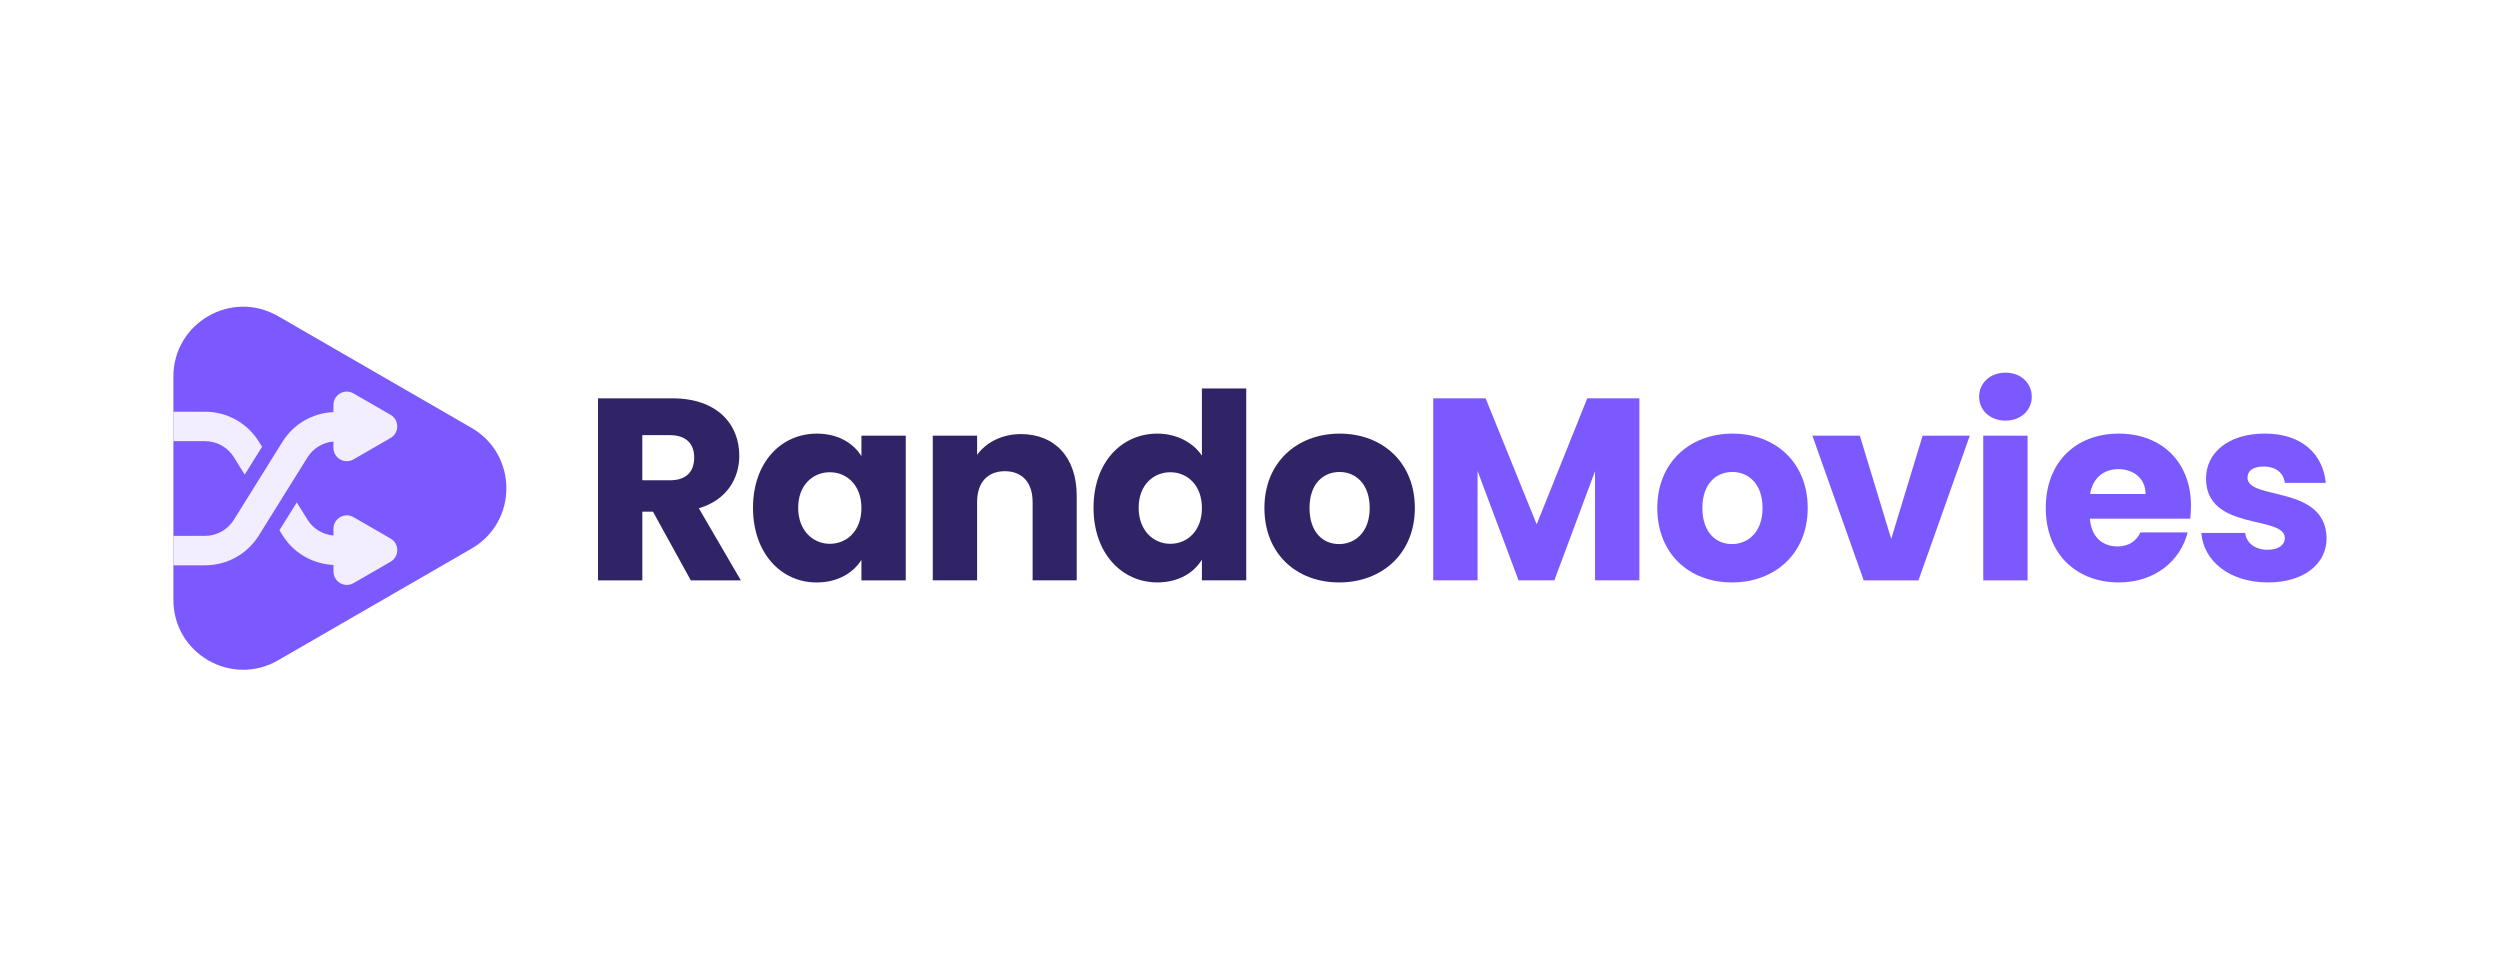
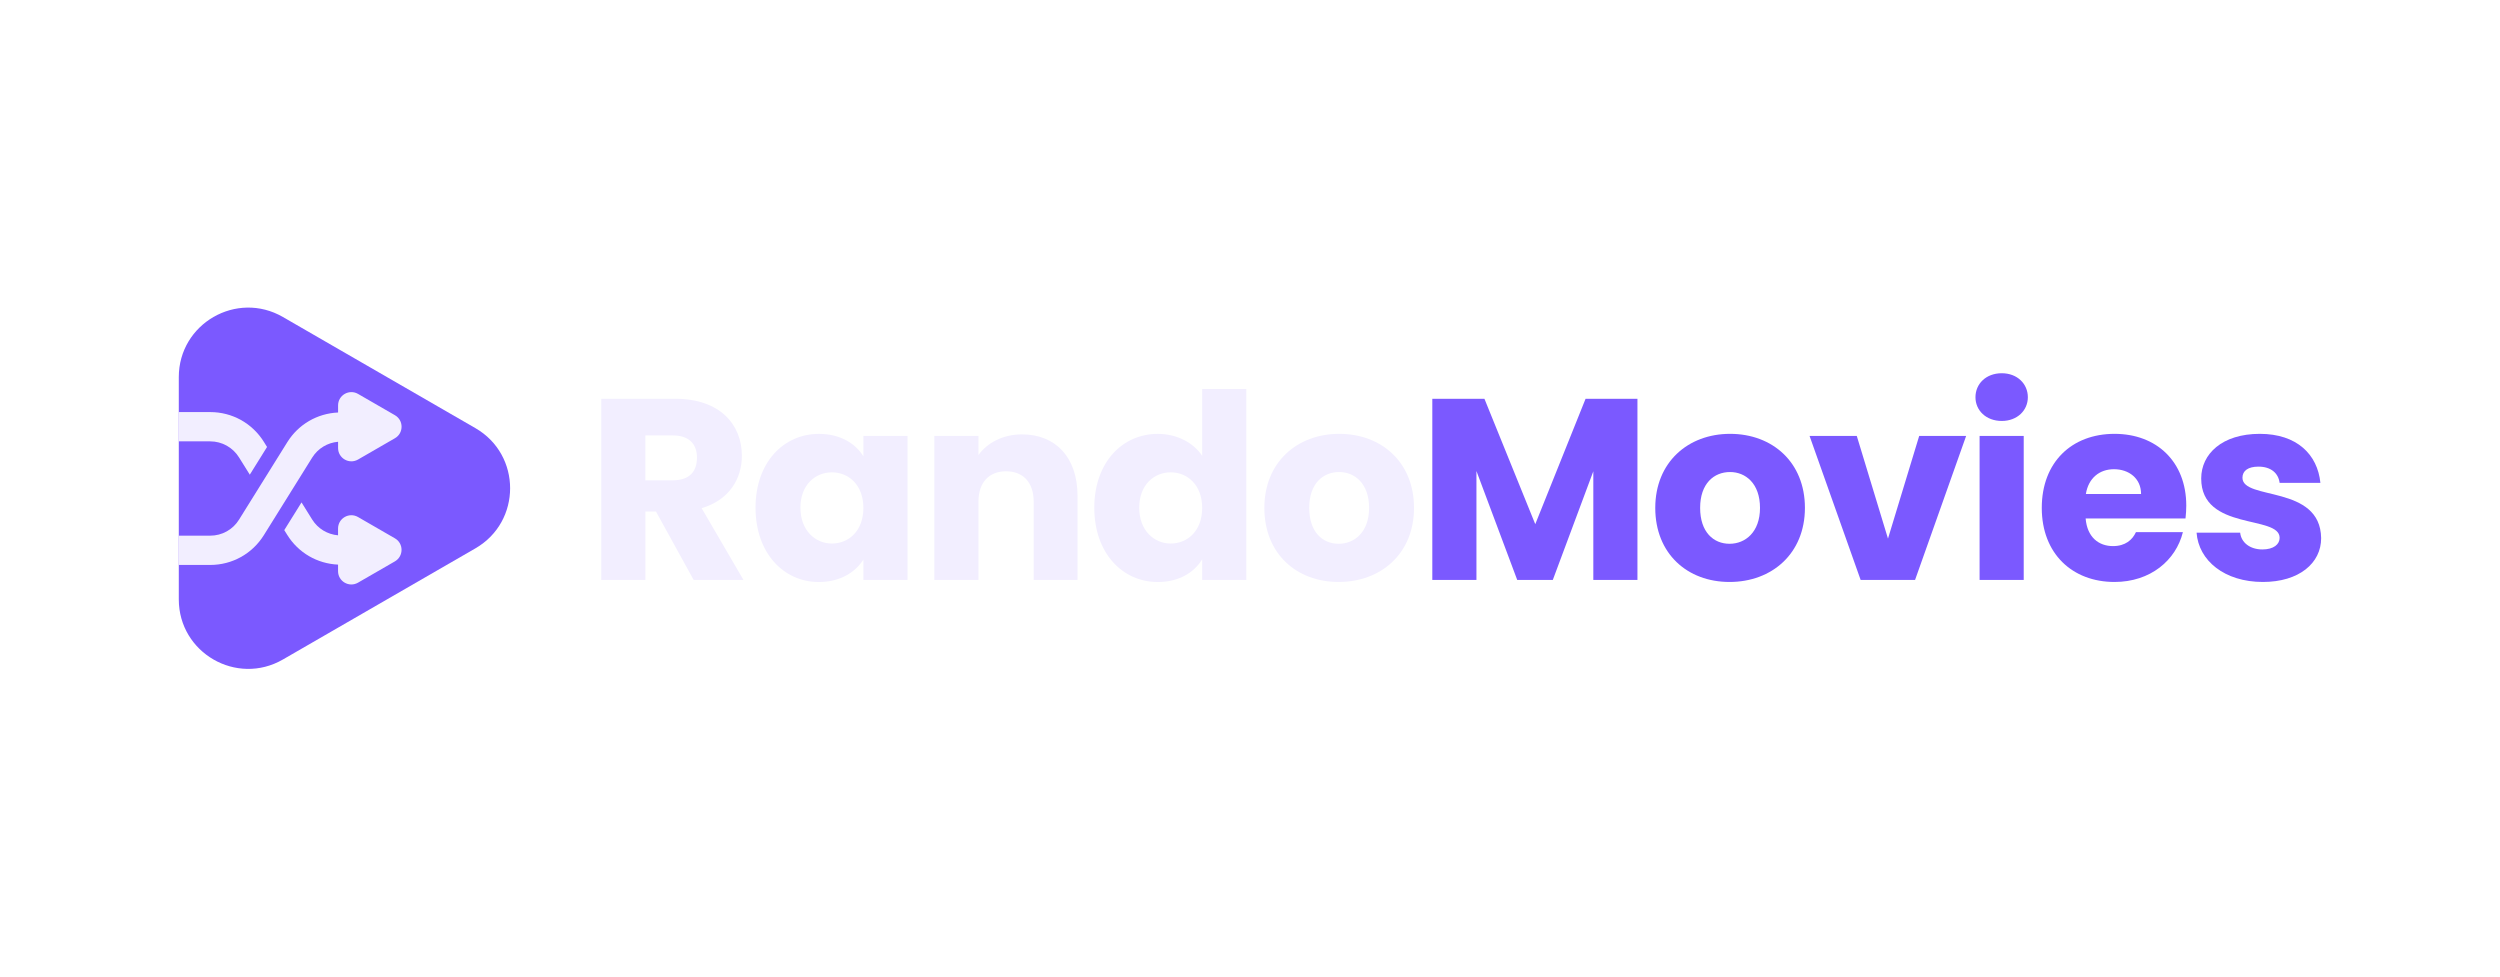
<svg xmlns="http://www.w3.org/2000/svg" version="1.1" id="Layer_1" x="0px" y="0px" viewBox="0 0 841.89 328.85" style="enable-background:new 0 0 841.89 328.85;" xml:space="preserve">
  <style type="text/css">
	.st0{fill:#7B59FF;}
	.st1{fill:#F2EEFF;}
	.st2{fill:#312466;}
	.st3{fill:#231F20;}
</style>
  <g>
    <g>
-       <path class="st0" d="M158.78,144.08l-65.15-37.62c-15.66-9.04-35.24,2.26-35.24,20.34v75.23c0,18.08,19.58,29.39,35.24,20.34    l65.15-37.62C174.44,175.73,174.44,153.12,158.78,144.08z" />
+       <path class="st0" d="M160.1,144.18l-64.83-37.43c-15.58-9-35.06,2.25-35.06,20.24v74.86c0,17.99,19.48,29.24,35.06,20.24    l64.83-37.43C175.68,175.67,175.68,153.18,160.1,144.18z" />
      <g>
-         <path class="st1" d="M78.77,153.98l3.64,5.85l5.84-9.37l-1.07-1.72c-3.94-6.32-10.73-10.09-18.18-10.09H58.39v9.91h10.61     C73.01,148.56,76.66,150.58,78.77,153.98z" />
-         <path class="st1" d="M87.18,180.29l16.35-26.24c1.94-3.11,5.16-5.05,8.76-5.36v2.11c0,3.47,3.75,5.63,6.75,3.9l12.48-7.21     c3-1.73,3-6.06,0-7.8l-12.48-7.21c-3-1.73-6.75,0.43-6.75,3.9v2.39c-7.05,0.32-13.42,4-17.18,10.03l-16.35,26.24     c-2.11,3.39-5.76,5.42-9.76,5.42H58.39v9.91h10.61C76.45,190.38,83.25,186.61,87.18,180.29z" />
-         <path class="st1" d="M131.53,181.36l-12.48-7.21c-3-1.73-6.75,0.43-6.75,3.9v2.29c-3.6-0.31-6.83-2.25-8.76-5.36l-3.6-5.78     l-5.84,9.37l1.03,1.65c3.76,6.03,10.13,9.71,17.18,10.03v2.22c0,3.47,3.75,5.63,6.75,3.9l12.48-7.21     C134.53,187.42,134.53,183.09,131.53,181.36z" />
+         <path class="st1" d="M80.49,154.03l3.63,5.82l5.81-9.33l-1.06-1.71c-3.92-6.29-10.68-10.04-18.09-10.04H60.21v9.86h10.56     C74.75,148.64,78.38,150.65,80.49,154.03z" />
+         <path class="st1" d="M88.86,180.21l16.27-26.11c1.93-3.09,5.14-5.02,8.72-5.33v2.1c0,3.45,3.73,5.6,6.72,3.88l12.42-7.17     c2.99-1.72,2.99-6.03,0-7.76l-12.42-7.17c-2.99-1.72-6.72,0.43-6.72,3.88v2.38c-7.01,0.32-13.35,3.98-17.09,9.98L80.49,175     c-2.1,3.38-5.74,5.39-9.71,5.39H60.21v9.86h10.56C78.18,190.25,84.94,186.5,88.86,180.21z" />
+         <path class="st1" d="M132.98,181.28l-12.42-7.17c-2.99-1.72-6.72,0.43-6.72,3.88v2.28c-3.58-0.31-6.79-2.24-8.72-5.33l-3.58-5.75     l-5.81,9.33l1.02,1.64c3.74,6,10.08,9.66,17.09,9.98v2.2c0,3.45,3.73,5.6,6.72,3.88l12.42-7.17     C135.97,187.31,135.97,183,132.98,181.28z" />
      </g>
    </g>
    <g>
      <g>
-         <path class="st2" d="M226.43,134.14c15.02,0,22.53,8.65,22.53,19.3c0,7.68-4.19,14.93-13.62,17.73l14.15,24.28h-16.85     l-12.75-23.14h-3.58v23.14h-14.93v-61.3H226.43z M225.56,146.54h-9.26v15.2h9.26c5.59,0,8.21-2.88,8.21-7.68     C233.77,149.51,231.15,146.54,225.56,146.54z" />
-         <path class="st2" d="M275.07,146.02c7.25,0,12.4,3.32,15.02,7.6v-6.9h14.93v48.73h-14.93v-6.9c-2.71,4.28-7.86,7.6-15.11,7.6     c-11.88,0-21.4-9.78-21.4-25.15C253.59,155.62,263.11,146.02,275.07,146.02z M279.44,159.03c-5.59,0-10.65,4.19-10.65,11.96     c0,7.77,5.06,12.14,10.65,12.14c5.68,0,10.65-4.28,10.65-12.05S285.12,159.03,279.44,159.03z" />
-         <path class="st2" d="M347.73,168.98c0-6.64-3.67-10.3-9.34-10.3c-5.68,0-9.34,3.67-9.34,10.3v26.46h-14.93v-48.73h14.93v6.46     c2.97-4.1,8.21-6.99,14.76-6.99c11.27,0,18.78,7.69,18.78,20.78v28.47h-14.85V168.98z" />
-         <path class="st2" d="M389.73,146.02c6.46,0,12.05,2.97,15.02,7.42v-22.62h14.93v64.62h-14.93v-6.99     c-2.71,4.45-7.86,7.68-15.02,7.68c-11.96,0-21.48-9.78-21.48-25.15C368.25,155.62,377.77,146.02,389.73,146.02z M394.1,159.03     c-5.59,0-10.65,4.19-10.65,11.96c0,7.77,5.06,12.14,10.65,12.14c5.68,0,10.65-4.28,10.65-12.05S399.78,159.03,394.1,159.03z" />
-         <path class="st2" d="M450.95,196.14c-14.32,0-25.15-9.61-25.15-25.06c0-15.46,11.09-25.06,25.33-25.06     c14.32,0,25.33,9.61,25.33,25.06C476.45,186.54,465.27,196.14,450.95,196.14z M450.95,183.22c5.33,0,10.3-3.93,10.3-12.14     c0-8.3-4.89-12.14-10.13-12.14c-5.41,0-10.13,3.84-10.13,12.14C441,179.29,445.54,183.22,450.95,183.22z" />
-         <path class="st0" d="M482.65,134.14h17.64l17.2,42.44l17.03-42.44h17.55v61.3h-14.93v-36.77l-13.71,36.77h-12.05l-13.8-36.85     v36.85h-14.93V134.14z" />
-         <path class="st0" d="M583.25,196.14c-14.32,0-25.15-9.61-25.15-25.06c0-15.46,11.09-25.06,25.33-25.06     c14.32,0,25.33,9.61,25.33,25.06C608.75,186.54,597.58,196.14,583.25,196.14z M583.25,183.22c5.33,0,10.3-3.93,10.3-12.14     c0-8.3-4.89-12.14-10.13-12.14c-5.41,0-10.13,3.84-10.13,12.14C573.3,179.29,577.84,183.22,583.25,183.22z" />
-         <path class="st0" d="M626.31,146.72l10.57,34.76l10.57-34.76h15.89l-17.29,48.73h-18.43l-17.29-48.73H626.31z" />
-         <path class="st0" d="M666.48,133.62c0-4.54,3.58-8.12,8.91-8.12c5.24,0,8.82,3.58,8.82,8.12c0,4.45-3.58,8.03-8.82,8.03     C670.06,141.65,666.48,138.07,666.48,133.62z M667.87,146.72h14.93v48.73h-14.93V146.72z" />
-         <path class="st0" d="M713.55,196.14c-14.32,0-24.63-9.61-24.63-25.06c0-15.46,10.13-25.06,24.63-25.06     c14.23,0,24.28,9.43,24.28,24.28c0,1.4-0.09,2.88-0.26,4.37h-33.8c0.52,6.38,4.45,9.34,9.26,9.34c4.19,0,6.55-2.1,7.77-4.72     h15.89C734.33,188.81,725.69,196.14,713.55,196.14z M703.85,166.36h18.69c0-5.33-4.19-8.38-9.17-8.38     C708.48,157.98,704.73,160.95,703.85,166.36z" />
-         <path class="st0" d="M763.76,196.14c-13.01,0-21.74-7.25-22.44-16.68h14.76c0.35,3.41,3.41,5.68,7.51,5.68     c3.84,0,5.85-1.75,5.85-3.93c0-7.86-26.55-2.18-26.55-20.09c0-8.3,7.07-15.11,19.82-15.11c12.58,0,19.56,6.99,20.52,16.59h-13.8     c-0.44-3.32-2.97-5.5-7.16-5.5c-3.49,0-5.41,1.4-5.41,3.76c0,7.77,26.37,2.27,26.64,20.43     C783.5,189.77,775.99,196.14,763.76,196.14z" />
+         <path class="st1" d="M227.41,134.29c14.95,0,22.42,8.6,22.42,19.2c0,7.65-4.17,14.86-13.55,17.64l14.08,24.16h-16.77     l-12.69-23.03h-3.56v23.03h-14.86v-61H227.41z M226.54,146.63h-9.21v15.12h9.21c5.56,0,8.17-2.87,8.17-7.65     C234.71,149.58,232.1,146.63,226.54,146.63z" />
+         <path class="st1" d="M275.8,146.11c7.21,0,12.34,3.3,14.95,7.56v-6.86h14.86v48.49h-14.86v-6.86c-2.69,4.26-7.82,7.56-15.03,7.56     c-11.82,0-21.29-9.73-21.29-25.02C254.43,155.67,263.9,146.11,275.8,146.11z M280.15,159.06c-5.56,0-10.6,4.17-10.6,11.9     c0,7.73,5.04,12.08,10.6,12.08c5.65,0,10.6-4.26,10.6-11.99S285.8,159.06,280.15,159.06z" />
+         <path class="st1" d="M348.1,168.96c0-6.6-3.65-10.25-9.3-10.25c-5.65,0-9.3,3.65-9.3,10.25v26.33h-14.86V146.8h14.86v6.43     c2.95-4.08,8.17-6.95,14.68-6.95c11.21,0,18.68,7.65,18.68,20.68v28.33H348.1V168.96z" />
+         <path class="st1" d="M389.89,146.11c6.43,0,11.99,2.95,14.95,7.39v-22.5h14.86v64.3h-14.86v-6.95     c-2.69,4.43-7.82,7.65-14.95,7.65c-11.9,0-21.38-9.73-21.38-25.02C368.52,155.67,377.99,146.11,389.89,146.11z M394.24,159.06     c-5.56,0-10.6,4.17-10.6,11.9c0,7.73,5.04,12.08,10.6,12.08c5.65,0,10.6-4.26,10.6-11.99S399.88,159.06,394.24,159.06z" />
+         <path class="st1" d="M450.8,195.98c-14.25,0-25.02-9.56-25.02-24.94c0-15.38,11.04-24.94,25.2-24.94     c14.25,0,25.2,9.56,25.2,24.94C476.17,186.43,465.05,195.98,450.8,195.98z M450.8,183.12c5.3,0,10.25-3.91,10.25-12.08     c0-8.25-4.87-12.08-10.08-12.08c-5.39,0-10.08,3.82-10.08,12.08C440.89,179.21,445.41,183.12,450.8,183.12z" />
+         <path class="st0" d="M482.34,134.29h17.55l17.12,42.23l16.94-42.23h17.47v61h-14.86v-36.58l-13.64,36.58h-11.99l-13.73-36.67     v36.67h-14.86V134.29z" />
+         <path class="st0" d="M582.44,195.98c-14.25,0-25.02-9.56-25.02-24.94c0-15.38,11.04-24.94,25.2-24.94     c14.25,0,25.2,9.56,25.2,24.94C607.81,186.43,596.69,195.98,582.44,195.98z M582.44,183.12c5.3,0,10.25-3.91,10.25-12.08     c0-8.25-4.87-12.08-10.08-12.08c-5.39,0-10.08,3.82-10.08,12.08C572.53,179.21,577.05,183.12,582.44,183.12z" />
+         <path class="st0" d="M625.28,146.8l10.51,34.58l10.51-34.58h15.81l-17.2,48.49h-18.33l-17.2-48.49H625.28z" />
+         <path class="st0" d="M665.25,133.77c0-4.52,3.56-8.08,8.86-8.08c5.21,0,8.78,3.56,8.78,8.08c0,4.43-3.56,7.99-8.78,7.99     C668.81,141.76,665.25,138.2,665.25,133.77z M666.64,146.8h14.86v48.49h-14.86V146.8z" />
+         <path class="st0" d="M712.08,195.98c-14.25,0-24.5-9.56-24.5-24.94c0-15.38,10.08-24.94,24.5-24.94     c14.16,0,24.16,9.38,24.16,24.16c0,1.39-0.09,2.87-0.26,4.34h-33.63c0.52,6.34,4.43,9.3,9.21,9.3c4.17,0,6.52-2.09,7.73-4.69     h15.81C732.76,188.69,724.16,195.98,712.08,195.98z M702.43,166.35h18.59c0-5.3-4.17-8.34-9.12-8.34     C707.04,158.01,703.3,160.97,702.43,166.35z" />
+         <path class="st0" d="M762.04,195.98c-12.95,0-21.64-7.21-22.33-16.6h14.68c0.35,3.39,3.39,5.65,7.47,5.65     c3.82,0,5.82-1.74,5.82-3.91c0-7.82-26.41-2.17-26.41-19.99c0-8.25,7.04-15.03,19.72-15.03c12.51,0,19.46,6.95,20.42,16.51     h-13.73c-0.43-3.3-2.95-5.47-7.13-5.47c-3.48,0-5.39,1.39-5.39,3.74c0,7.73,26.24,2.26,26.5,20.33     C781.68,189.64,774.21,195.98,762.04,195.98z" />
      </g>
    </g>
  </g>
</svg>
